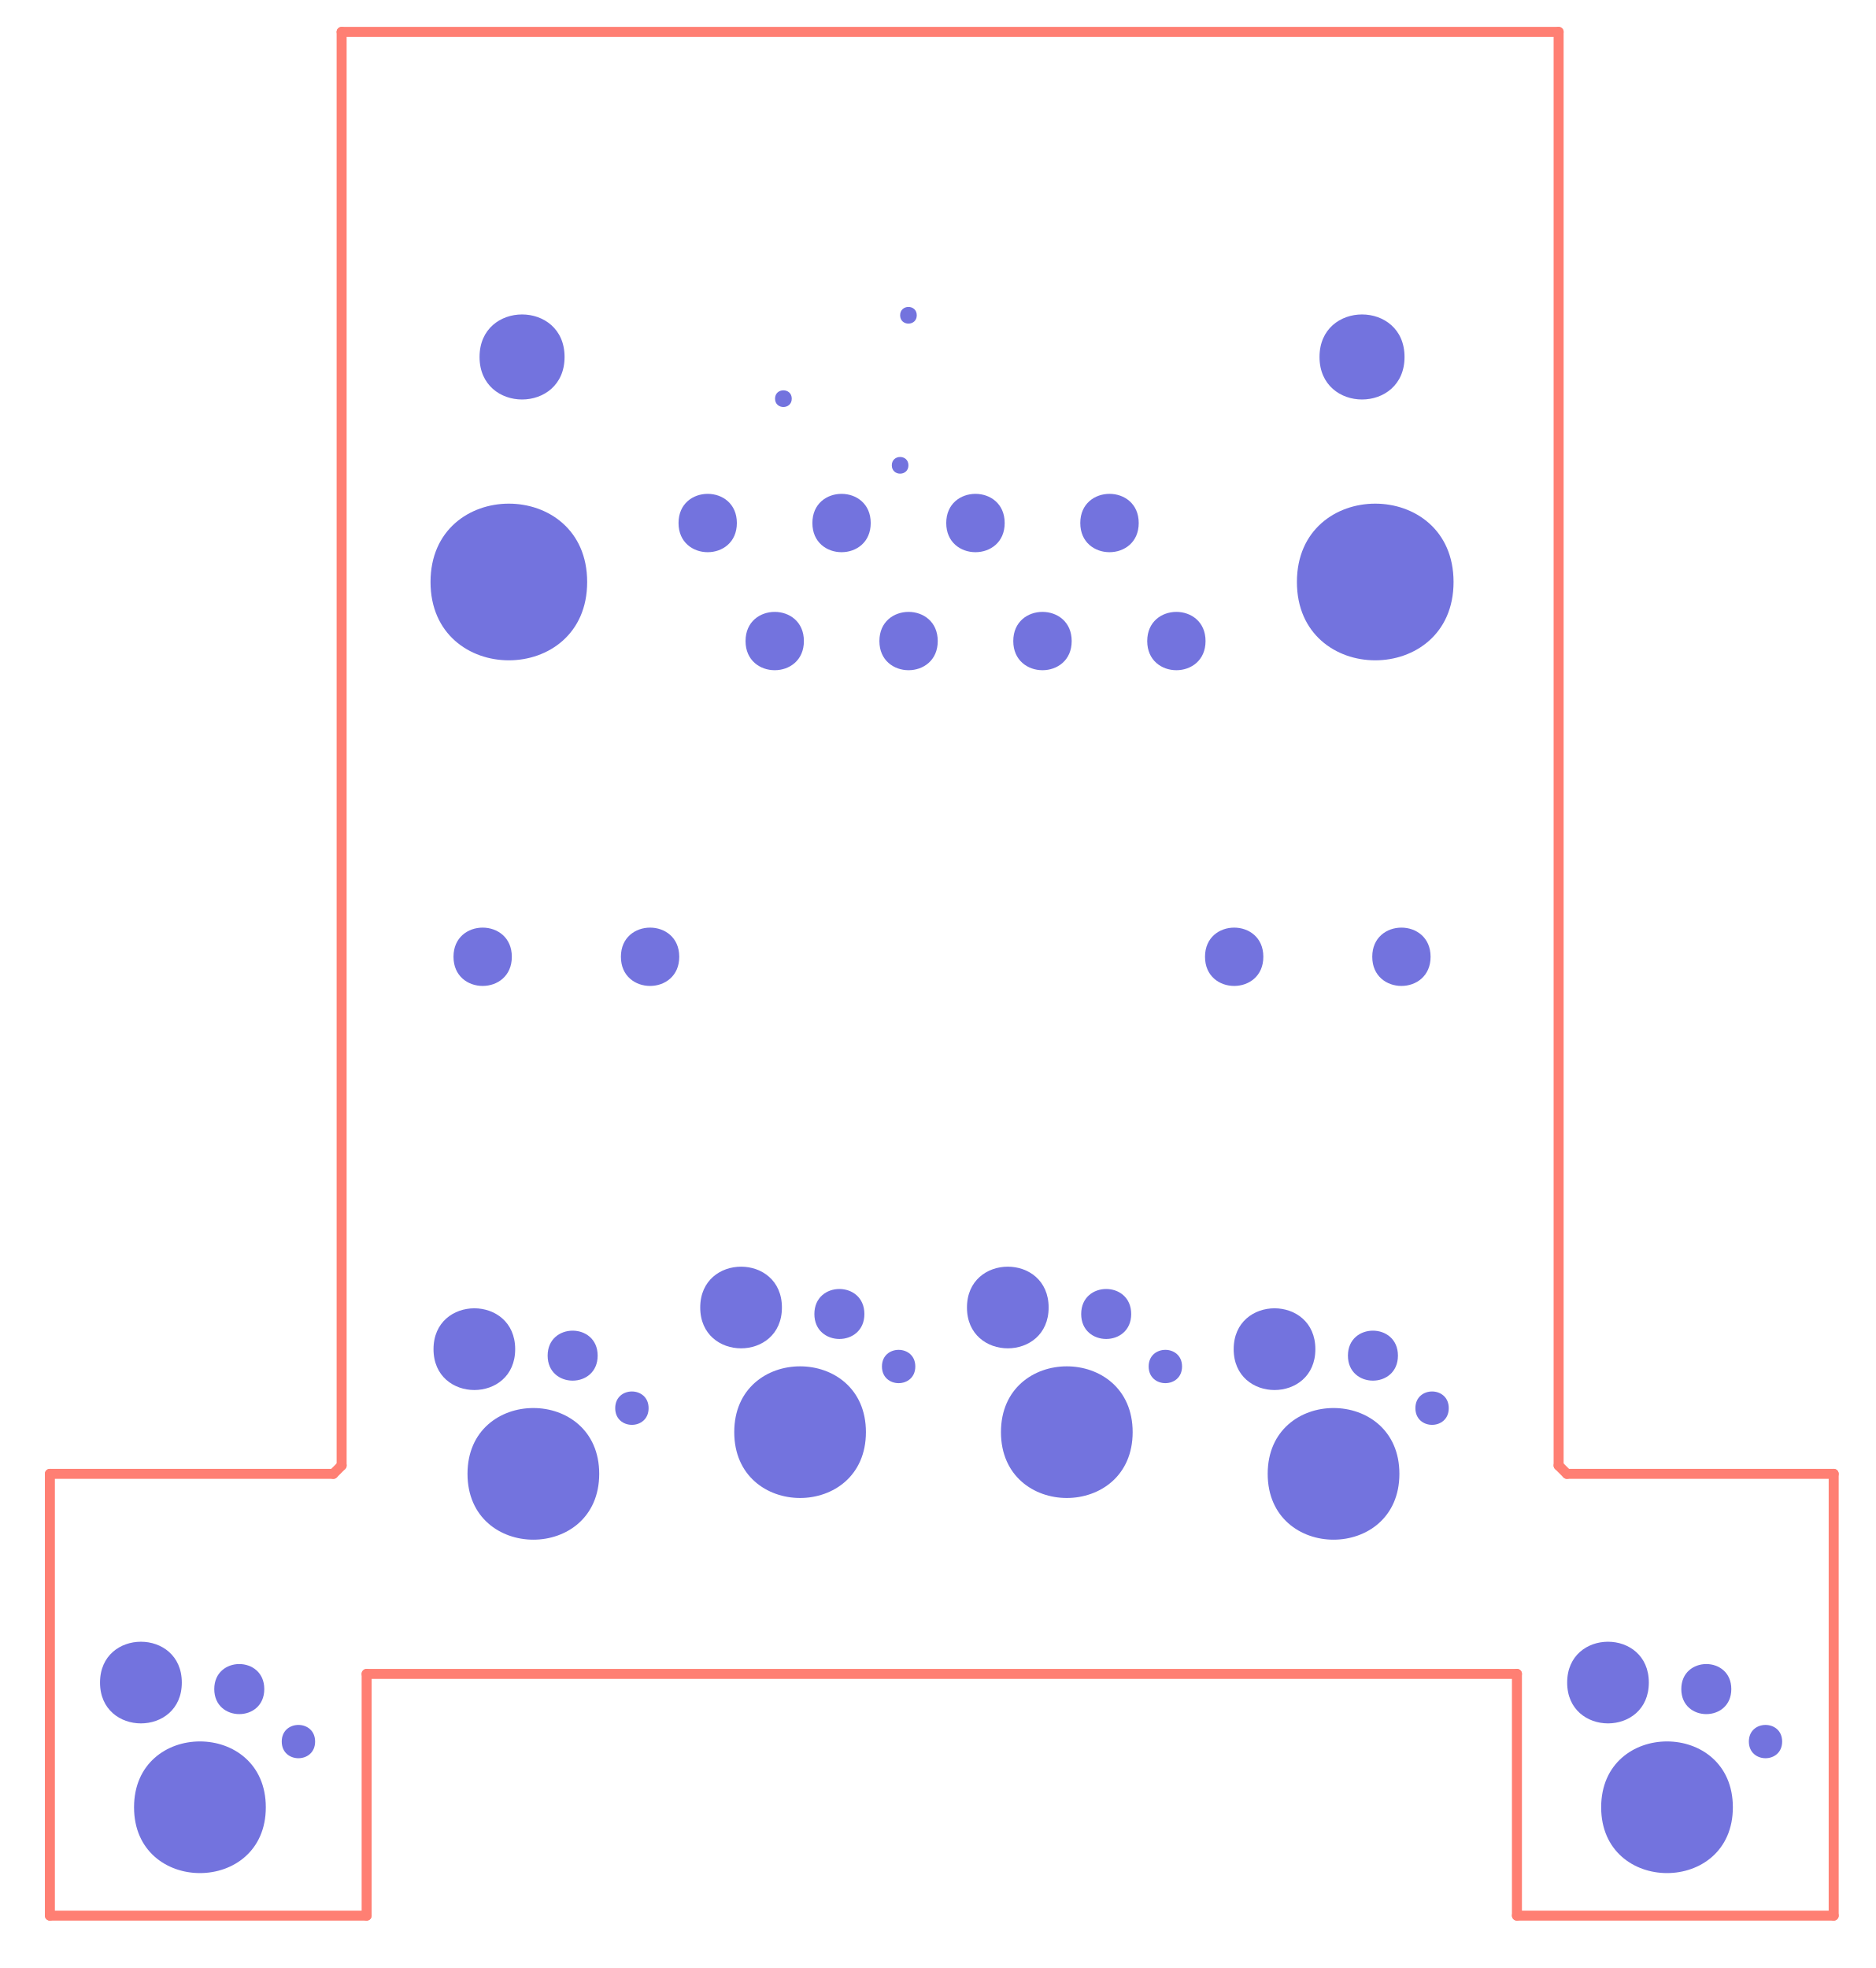
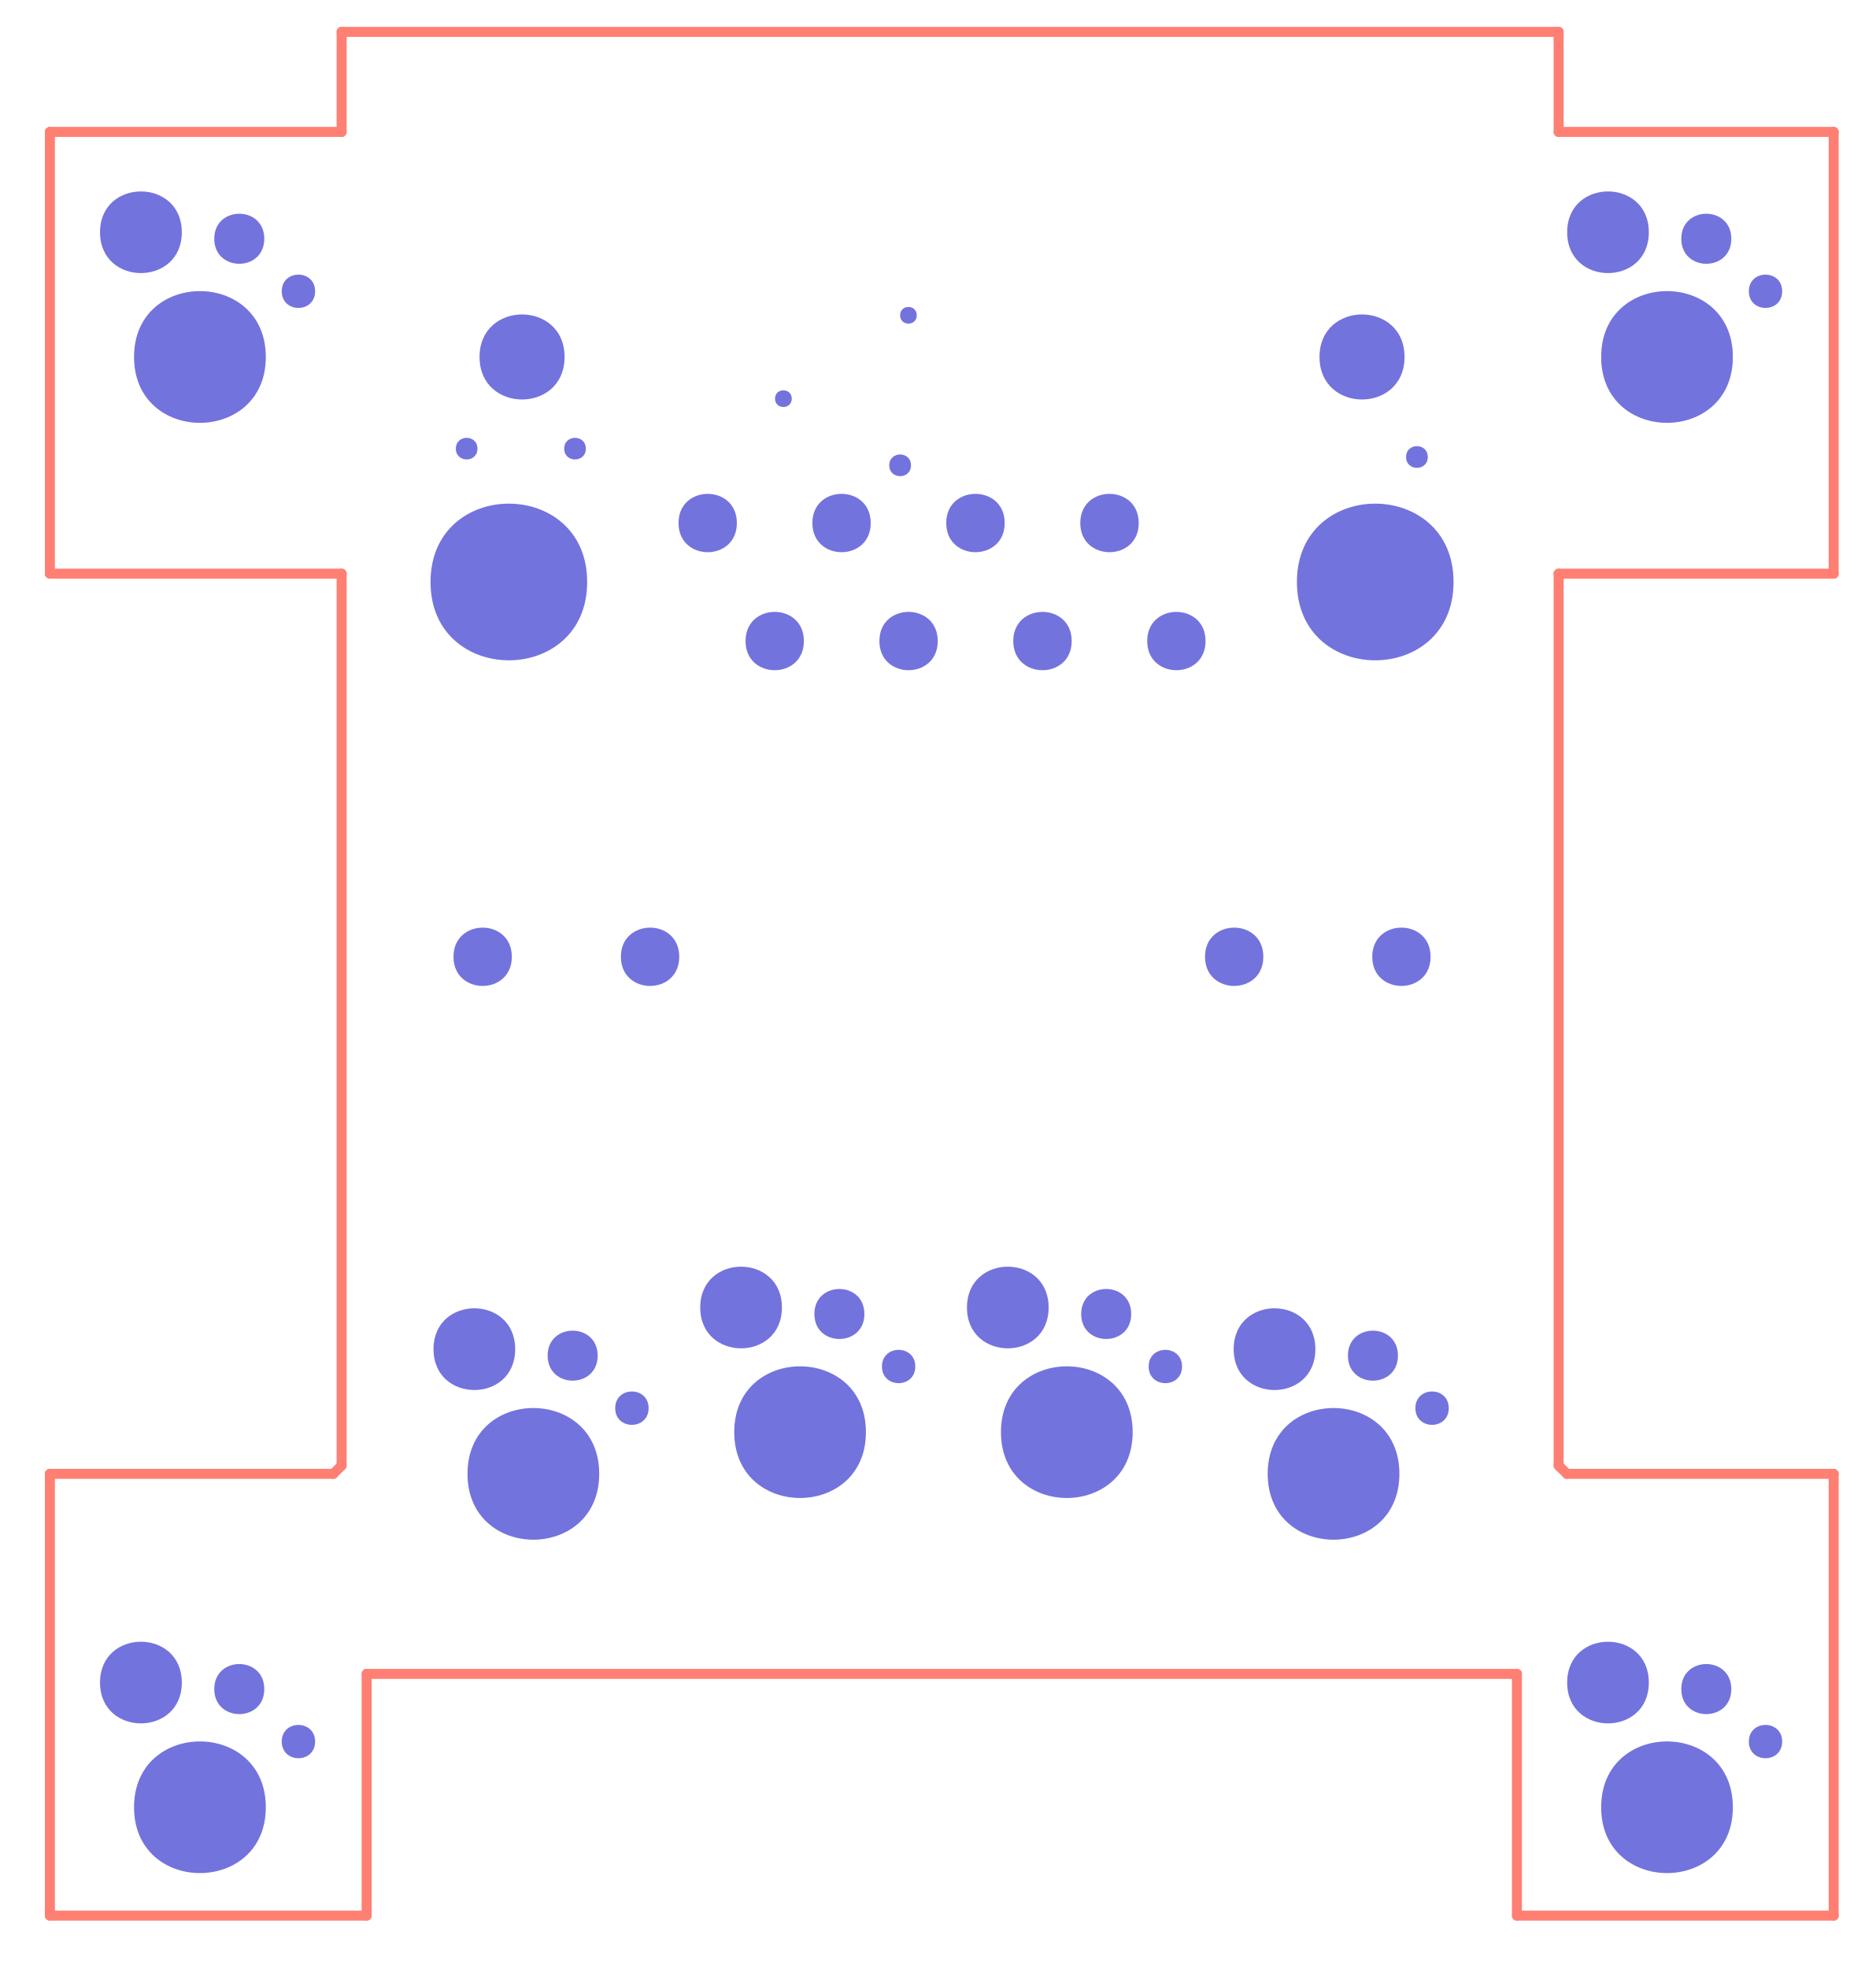
<svg xmlns="http://www.w3.org/2000/svg" width="81pt" height="85pt" viewBox="0 0 81 85" version="1.1">
  <g id="surface1">
    <path style="fill:none;stroke-width:0.006;stroke-linecap:round;stroke-linejoin:miter;stroke:rgb(100%,49.804%,45.098%);stroke-opacity:1;stroke-miterlimit:10;" d="M 1.015 1.265 L 0.285 1.265 " transform="matrix(72,0,0,-72,-5.7654,92.4574)" />
-     <path style="fill:none;stroke-width:0.006;stroke-linecap:round;stroke-linejoin:miter;stroke:rgb(100%,49.804%,45.098%);stroke-opacity:1;stroke-miterlimit:10;" d="M 0.28 0.4 L 0.285 0.405 " transform="matrix(72,0,0,-72,-5.7654,92.4574)" />
-     <path style="fill:none;stroke-width:0.006;stroke-linecap:round;stroke-linejoin:miter;stroke:rgb(100%,49.804%,45.098%);stroke-opacity:1;stroke-miterlimit:10;" d="M 0.285 0.405 L 0.285 1.265 " transform="matrix(72,0,0,-72,-5.7654,92.4574)" />
-     <path style="fill:none;stroke-width:0.006;stroke-linecap:round;stroke-linejoin:miter;stroke:rgb(100%,49.804%,45.098%);stroke-opacity:1;stroke-miterlimit:10;" d="M 0.99 0.28 L 0.3 0.28 " transform="matrix(72,0,0,-72,-5.7654,92.4574)" />
-     <path style="fill:none;stroke-width:0.006;stroke-linecap:round;stroke-linejoin:miter;stroke:rgb(100%,49.804%,45.098%);stroke-opacity:1;stroke-miterlimit:10;" d="M 1.015 1.265 L 1.015 0.405 " transform="matrix(72,0,0,-72,-5.7654,92.4574)" />
+     <path style="fill:none;stroke-width:0.006;stroke-linecap:round;stroke-linejoin:miter;stroke:rgb(100%,49.804%,45.098%);stroke-opacity:1;stroke-miterlimit:10;" d="M 1.015 1.265 L 1.015 1.205 " transform="matrix(72,0,0,-72,-5.7654,92.4574)" />
+     <path style="fill:none;stroke-width:0.006;stroke-linecap:round;stroke-linejoin:miter;stroke:rgb(100%,49.804%,45.098%);stroke-opacity:1;stroke-miterlimit:10;" d="M 1.015 1.205 L 1.18 1.205 " transform="matrix(72,0,0,-72,-5.7654,92.4574)" />
    <path style="fill:none;stroke-width:0.006;stroke-linecap:round;stroke-linejoin:miter;stroke:rgb(100%,49.804%,45.098%);stroke-opacity:1;stroke-miterlimit:10;" d="M 1.015 0.405 L 1.02 0.4 " transform="matrix(72,0,0,-72,-5.7654,92.4574)" />
    <path style="fill:none;stroke-width:0.006;stroke-linecap:round;stroke-linejoin:miter;stroke:rgb(100%,49.804%,45.098%);stroke-opacity:1;stroke-miterlimit:10;" d="M 1.02 0.4 L 1.18 0.4 " transform="matrix(72,0,0,-72,-5.7654,92.4574)" />
    <path style="fill:none;stroke-width:0.006;stroke-linecap:round;stroke-linejoin:miter;stroke:rgb(100%,49.804%,45.098%);stroke-opacity:1;stroke-miterlimit:10;" d="M 1.18 0.4 L 1.18 0.135 " transform="matrix(72,0,0,-72,-5.7654,92.4574)" />
-     <path style="fill:none;stroke-width:0.006;stroke-linecap:round;stroke-linejoin:miter;stroke:rgb(100%,49.804%,45.098%);stroke-opacity:1;stroke-miterlimit:10;" d="M 0.99 0.135 L 0.99 0.28 " transform="matrix(72,0,0,-72,-5.7654,92.4574)" />
+     <path style="fill:none;stroke-width:0.006;stroke-linecap:round;stroke-linejoin:miter;stroke:rgb(100%,49.804%,45.098%);stroke-opacity:1;stroke-miterlimit:10;" d="M 1.015 0.405 L 1.015 0.94 " transform="matrix(72,0,0,-72,-5.7654,92.4574)" />
+     <path style="fill:none;stroke-width:0.006;stroke-linecap:round;stroke-linejoin:miter;stroke:rgb(100%,49.804%,45.098%);stroke-opacity:1;stroke-miterlimit:10;" d="M 1.18 1.205 L 1.18 0.94 " transform="matrix(72,0,0,-72,-5.7654,92.4574)" />
+     <path style="fill:none;stroke-width:0.006;stroke-linecap:round;stroke-linejoin:miter;stroke:rgb(100%,49.804%,45.098%);stroke-opacity:1;stroke-miterlimit:10;" d="M 1.18 0.94 L 1.015 0.94 " transform="matrix(72,0,0,-72,-5.7654,92.4574)" />
+     <path style="fill:none;stroke-width:0.006;stroke-linecap:round;stroke-linejoin:miter;stroke:rgb(100%,49.804%,45.098%);stroke-opacity:1;stroke-miterlimit:10;" d="M 1.18 0.135 L 0.99 0.135 " transform="matrix(72,0,0,-72,-5.7654,92.4574)" />
+     <path style="fill:none;stroke-width:0.006;stroke-linecap:round;stroke-linejoin:miter;stroke:rgb(100%,49.804%,45.098%);stroke-opacity:1;stroke-miterlimit:10;" d="M 0.28 0.4 L 0.285 0.405 " transform="matrix(72,0,0,-72,-5.7654,92.4574)" />
    <path style="fill:none;stroke-width:0.006;stroke-linecap:round;stroke-linejoin:miter;stroke:rgb(100%,49.804%,45.098%);stroke-opacity:1;stroke-miterlimit:10;" d="M 0.28 0.4 L 0.11 0.4 " transform="matrix(72,0,0,-72,-5.7654,92.4574)" />
    <path style="fill:none;stroke-width:0.006;stroke-linecap:round;stroke-linejoin:miter;stroke:rgb(100%,49.804%,45.098%);stroke-opacity:1;stroke-miterlimit:10;" d="M 0.11 0.4 L 0.11 0.135 " transform="matrix(72,0,0,-72,-5.7654,92.4574)" />
    <path style="fill:none;stroke-width:0.006;stroke-linecap:round;stroke-linejoin:miter;stroke:rgb(100%,49.804%,45.098%);stroke-opacity:1;stroke-miterlimit:10;" d="M 0.11 0.135 L 0.3 0.135 " transform="matrix(72,0,0,-72,-5.7654,92.4574)" />
-     <path style="fill:none;stroke-width:0.006;stroke-linecap:round;stroke-linejoin:miter;stroke:rgb(100%,49.804%,45.098%);stroke-opacity:1;stroke-miterlimit:10;" d="M 1.18 0.135 L 0.99 0.135 " transform="matrix(72,0,0,-72,-5.7654,92.4574)" />
    <path style="fill:none;stroke-width:0.006;stroke-linecap:round;stroke-linejoin:miter;stroke:rgb(100%,49.804%,45.098%);stroke-opacity:1;stroke-miterlimit:10;" d="M 0.3 0.135 L 0.3 0.28 " transform="matrix(72,0,0,-72,-5.7654,92.4574)" />
+     <path style="fill:none;stroke-width:0.006;stroke-linecap:round;stroke-linejoin:miter;stroke:rgb(100%,49.804%,45.098%);stroke-opacity:1;stroke-miterlimit:10;" d="M 0.99 0.135 L 0.99 0.28 " transform="matrix(72,0,0,-72,-5.7654,92.4574)" />
+     <path style="fill:none;stroke-width:0.006;stroke-linecap:round;stroke-linejoin:miter;stroke:rgb(100%,49.804%,45.098%);stroke-opacity:1;stroke-miterlimit:10;" d="M 0.99 0.28 L 0.3 0.28 " transform="matrix(72,0,0,-72,-5.7654,92.4574)" />
+     <path style="fill:none;stroke-width:0.006;stroke-linecap:round;stroke-linejoin:miter;stroke:rgb(100%,49.804%,45.098%);stroke-opacity:1;stroke-miterlimit:10;" d="M 0.285 1.265 L 0.285 1.205 " transform="matrix(72,0,0,-72,-5.7654,92.4574)" />
+     <path style="fill:none;stroke-width:0.006;stroke-linecap:round;stroke-linejoin:miter;stroke:rgb(100%,49.804%,45.098%);stroke-opacity:1;stroke-miterlimit:10;" d="M 0.11 1.205 L 0.11 0.94 " transform="matrix(72,0,0,-72,-5.7654,92.4574)" />
+     <path style="fill:none;stroke-width:0.006;stroke-linecap:round;stroke-linejoin:miter;stroke:rgb(100%,49.804%,45.098%);stroke-opacity:1;stroke-miterlimit:10;" d="M 0.11 0.94 L 0.285 0.94 " transform="matrix(72,0,0,-72,-5.7654,92.4574)" />
+     <path style="fill:none;stroke-width:0.006;stroke-linecap:round;stroke-linejoin:miter;stroke:rgb(100%,49.804%,45.098%);stroke-opacity:1;stroke-miterlimit:10;" d="M 0.285 0.94 L 0.285 0.405 " transform="matrix(72,0,0,-72,-5.7654,92.4574)" />
+     <path style="fill:none;stroke-width:0.006;stroke-linecap:round;stroke-linejoin:miter;stroke:rgb(100%,49.804%,45.098%);stroke-opacity:1;stroke-miterlimit:10;" d="M 0.11 1.205 L 0.285 1.205 " transform="matrix(72,0,0,-72,-5.7654,92.4574)" />
    <path style=" stroke:none;fill-rule:evenodd;fill:rgb(45.098%,45.098%,87.059%);fill-opacity:1;" d="M 34.195 17.219 C 34.195 16.738 33.473 16.738 33.473 17.219 C 33.473 17.699 34.195 17.699 34.195 17.219 " />
-     <path style=" stroke:none;fill-rule:evenodd;fill:rgb(45.098%,45.098%,87.059%);fill-opacity:1;" d="M 39.234 20.098 C 39.234 19.617 38.516 19.617 38.516 20.098 C 38.516 20.578 39.234 20.578 39.234 20.098 " />
    <path style=" stroke:none;fill-rule:evenodd;fill:rgb(45.098%,45.098%,87.059%);fill-opacity:1;" d="M 39.594 13.617 C 39.594 13.137 38.875 13.137 38.875 13.617 C 38.875 14.098 39.594 14.098 39.594 13.617 " />
+     <path style=" stroke:none;fill-rule:evenodd;fill:rgb(45.098%,45.098%,87.059%);fill-opacity:1;" d="M 20.621 19.379 C 20.621 18.754 19.688 18.754 19.688 19.379 C 19.688 20 20.621 20 20.621 19.379 " />
+     <path style=" stroke:none;fill-rule:evenodd;fill:rgb(45.098%,45.098%,87.059%);fill-opacity:1;" d="M 25.301 19.379 C 25.301 18.754 24.367 18.754 24.367 19.379 C 24.367 20 25.301 20 25.301 19.379 " />
+     <path style=" stroke:none;fill-rule:evenodd;fill:rgb(45.098%,45.098%,87.059%);fill-opacity:1;" d="M 39.344 20.098 C 39.344 19.473 38.406 19.473 38.406 20.098 C 38.406 20.723 39.344 20.723 39.344 20.098 " />
+     <path style=" stroke:none;fill-rule:evenodd;fill:rgb(45.098%,45.098%,87.059%);fill-opacity:1;" d="M 61.664 19.738 C 61.664 19.113 60.727 19.113 60.727 19.738 C 60.727 20.363 61.664 20.363 61.664 19.738 " />
+     <path style=" stroke:none;fill-rule:evenodd;fill:rgb(45.098%,45.098%,87.059%);fill-opacity:1;" d="M 13.609 12.582 C 13.609 11.621 12.168 11.621 12.168 12.582 C 12.168 13.539 13.609 13.539 13.609 12.582 " />
    <path style=" stroke:none;fill-rule:evenodd;fill:rgb(45.098%,45.098%,87.059%);fill-opacity:1;" d="M 13.609 75.219 C 13.609 74.262 12.168 74.262 12.168 75.219 C 12.168 76.18 13.609 76.18 13.609 75.219 " />
    <path style=" stroke:none;fill-rule:evenodd;fill:rgb(45.098%,45.098%,87.059%);fill-opacity:1;" d="M 28.012 60.82 C 28.012 59.859 26.57 59.859 26.57 60.82 C 26.57 61.781 28.012 61.781 28.012 60.82 " />
    <path style=" stroke:none;fill-rule:evenodd;fill:rgb(45.098%,45.098%,87.059%);fill-opacity:1;" d="M 39.531 59.02 C 39.531 58.062 38.09 58.062 38.09 59.02 C 38.09 59.98 39.531 59.98 39.531 59.02 " />
    <path style=" stroke:none;fill-rule:evenodd;fill:rgb(45.098%,45.098%,87.059%);fill-opacity:1;" d="M 51.051 59.02 C 51.051 58.062 49.609 58.062 49.609 59.02 C 49.609 59.98 51.051 59.98 51.051 59.02 " />
    <path style=" stroke:none;fill-rule:evenodd;fill:rgb(45.098%,45.098%,87.059%);fill-opacity:1;" d="M 62.57 60.82 C 62.57 59.859 61.129 59.859 61.129 60.82 C 61.129 61.781 62.57 61.781 62.57 60.82 " />
+     <path style=" stroke:none;fill-rule:evenodd;fill:rgb(45.098%,45.098%,87.059%);fill-opacity:1;" d="M 76.969 12.582 C 76.969 11.621 75.531 11.621 75.531 12.582 C 75.531 13.539 76.969 13.539 76.969 12.582 " />
    <path style=" stroke:none;fill-rule:evenodd;fill:rgb(45.098%,45.098%,87.059%);fill-opacity:1;" d="M 76.969 75.219 C 76.969 74.262 75.531 74.262 75.531 75.219 C 75.531 76.18 76.969 76.18 76.969 75.219 " />
+     <path style=" stroke:none;fill-rule:evenodd;fill:rgb(45.098%,45.098%,87.059%);fill-opacity:1;" d="M 11.414 10.312 C 11.414 8.871 9.254 8.871 9.254 10.312 C 9.254 11.754 11.414 11.754 11.414 10.312 " />
    <path style=" stroke:none;fill-rule:evenodd;fill:rgb(45.098%,45.098%,87.059%);fill-opacity:1;" d="M 11.414 72.953 C 11.414 71.512 9.254 71.512 9.254 72.953 C 9.254 74.395 11.414 74.395 11.414 72.953 " />
    <path style=" stroke:none;fill-rule:evenodd;fill:rgb(45.098%,45.098%,87.059%);fill-opacity:1;" d="M 25.812 58.551 C 25.812 57.113 23.652 57.113 23.652 58.551 C 23.652 59.992 25.812 59.992 25.812 58.551 " />
    <path style=" stroke:none;fill-rule:evenodd;fill:rgb(45.098%,45.098%,87.059%);fill-opacity:1;" d="M 37.332 56.754 C 37.332 55.312 35.172 55.312 35.172 56.754 C 35.172 58.191 37.332 58.191 37.332 56.754 " />
    <path style=" stroke:none;fill-rule:evenodd;fill:rgb(45.098%,45.098%,87.059%);fill-opacity:1;" d="M 48.855 56.754 C 48.855 55.312 46.695 55.312 46.695 56.754 C 46.695 58.191 48.855 58.191 48.855 56.754 " />
    <path style=" stroke:none;fill-rule:evenodd;fill:rgb(45.098%,45.098%,87.059%);fill-opacity:1;" d="M 60.375 58.551 C 60.375 57.113 58.215 57.113 58.215 58.551 C 58.215 59.992 60.375 59.992 60.375 58.551 " />
+     <path style=" stroke:none;fill-rule:evenodd;fill:rgb(45.098%,45.098%,87.059%);fill-opacity:1;" d="M 74.773 10.312 C 74.773 8.871 72.613 8.871 72.613 10.312 C 72.613 11.754 74.773 11.754 74.773 10.312 " />
    <path style=" stroke:none;fill-rule:evenodd;fill:rgb(45.098%,45.098%,87.059%);fill-opacity:1;" d="M 74.773 72.953 C 74.773 71.512 72.613 71.512 72.613 72.953 C 72.613 74.395 74.773 74.395 74.773 72.953 " />
    <path style=" stroke:none;fill-rule:evenodd;fill:rgb(45.098%,45.098%,87.059%);fill-opacity:1;" d="M 22.105 41.324 C 22.105 39.645 19.586 39.645 19.586 41.324 C 19.586 43.004 22.105 43.004 22.105 41.324 " />
    <path style=" stroke:none;fill-rule:evenodd;fill:rgb(45.098%,45.098%,87.059%);fill-opacity:1;" d="M 29.336 41.324 C 29.336 39.645 26.816 39.645 26.816 41.324 C 26.816 43.004 29.336 43.004 29.336 41.324 " />
    <path style=" stroke:none;fill-rule:evenodd;fill:rgb(45.098%,45.098%,87.059%);fill-opacity:1;" d="M 31.824 22.59 C 31.824 20.91 29.305 20.91 29.305 22.59 C 29.305 24.27 31.824 24.27 31.824 22.59 " />
    <path style=" stroke:none;fill-rule:evenodd;fill:rgb(45.098%,45.098%,87.059%);fill-opacity:1;" d="M 34.719 27.688 C 34.719 26.008 32.199 26.008 32.199 27.688 C 32.199 29.367 34.719 29.367 34.719 27.688 " />
    <path style=" stroke:none;fill-rule:evenodd;fill:rgb(45.098%,45.098%,87.059%);fill-opacity:1;" d="M 37.605 22.59 C 37.605 20.91 35.086 20.91 35.086 22.59 C 35.086 24.27 37.605 24.27 37.605 22.59 " />
    <path style=" stroke:none;fill-rule:evenodd;fill:rgb(45.098%,45.098%,87.059%);fill-opacity:1;" d="M 40.5 27.688 C 40.5 26.008 37.98 26.008 37.98 27.688 C 37.98 29.367 40.5 29.367 40.5 27.688 " />
    <path style=" stroke:none;fill-rule:evenodd;fill:rgb(45.098%,45.098%,87.059%);fill-opacity:1;" d="M 43.391 22.59 C 43.391 20.91 40.867 20.91 40.867 22.59 C 40.867 24.27 43.391 24.27 43.391 22.59 " />
    <path style=" stroke:none;fill-rule:evenodd;fill:rgb(45.098%,45.098%,87.059%);fill-opacity:1;" d="M 46.285 27.688 C 46.285 26.008 43.762 26.008 43.762 27.688 C 43.762 29.367 46.285 29.367 46.285 27.688 " />
    <path style=" stroke:none;fill-rule:evenodd;fill:rgb(45.098%,45.098%,87.059%);fill-opacity:1;" d="M 49.18 22.59 C 49.18 20.91 46.656 20.91 46.656 22.59 C 46.656 24.27 49.18 24.27 49.18 22.59 " />
    <path style=" stroke:none;fill-rule:evenodd;fill:rgb(45.098%,45.098%,87.059%);fill-opacity:1;" d="M 52.066 27.688 C 52.066 26.008 49.547 26.008 49.547 27.688 C 49.547 29.367 52.066 29.367 52.066 27.688 " />
    <path style=" stroke:none;fill-rule:evenodd;fill:rgb(45.098%,45.098%,87.059%);fill-opacity:1;" d="M 54.562 41.324 C 54.562 39.645 52.043 39.645 52.043 41.324 C 52.043 43.004 54.562 43.004 54.562 41.324 " />
    <path style=" stroke:none;fill-rule:evenodd;fill:rgb(45.098%,45.098%,87.059%);fill-opacity:1;" d="M 61.785 41.324 C 61.785 39.645 59.266 39.645 59.266 41.324 C 59.266 43.004 61.785 43.004 61.785 41.324 " />
+     <path style=" stroke:none;fill-rule:evenodd;fill:rgb(45.098%,45.098%,87.059%);fill-opacity:1;" d="M 7.852 10.031 C 7.852 7.68 4.32 7.68 4.32 10.031 C 4.32 12.383 7.852 12.383 7.852 10.031 " />
    <path style=" stroke:none;fill-rule:evenodd;fill:rgb(45.098%,45.098%,87.059%);fill-opacity:1;" d="M 7.852 72.672 C 7.852 70.32 4.32 70.32 4.32 72.672 C 4.32 75.023 7.852 75.023 7.852 72.672 " />
    <path style=" stroke:none;fill-rule:evenodd;fill:rgb(45.098%,45.098%,87.059%);fill-opacity:1;" d="M 22.25 58.273 C 22.25 55.918 18.723 55.918 18.723 58.273 C 18.723 60.625 22.25 60.625 22.25 58.273 " />
    <path style=" stroke:none;fill-rule:evenodd;fill:rgb(45.098%,45.098%,87.059%);fill-opacity:1;" d="M 33.77 56.473 C 33.77 54.121 30.242 54.121 30.242 56.473 C 30.242 58.824 33.77 58.824 33.77 56.473 " />
    <path style=" stroke:none;fill-rule:evenodd;fill:rgb(45.098%,45.098%,87.059%);fill-opacity:1;" d="M 45.289 56.473 C 45.289 54.121 41.762 54.121 41.762 56.473 C 41.762 58.824 45.289 58.824 45.289 56.473 " />
    <path style=" stroke:none;fill-rule:evenodd;fill:rgb(45.098%,45.098%,87.059%);fill-opacity:1;" d="M 56.809 58.273 C 56.809 55.918 53.281 55.918 53.281 58.273 C 53.281 60.625 56.809 60.625 56.809 58.273 " />
+     <path style=" stroke:none;fill-rule:evenodd;fill:rgb(45.098%,45.098%,87.059%);fill-opacity:1;" d="M 71.211 10.031 C 71.211 7.68 67.684 7.68 67.684 10.031 C 67.684 12.383 71.211 12.383 71.211 10.031 " />
    <path style=" stroke:none;fill-rule:evenodd;fill:rgb(45.098%,45.098%,87.059%);fill-opacity:1;" d="M 71.211 72.672 C 71.211 70.32 67.684 70.32 67.684 72.672 C 67.684 75.023 71.211 75.023 71.211 72.672 " />
    <path style=" stroke:none;fill-rule:evenodd;fill:rgb(45.098%,45.098%,87.059%);fill-opacity:1;" d="M 24.383 15.418 C 24.383 12.969 20.711 12.969 20.711 15.418 C 20.711 17.867 24.383 17.867 24.383 15.418 " />
    <path style=" stroke:none;fill-rule:evenodd;fill:rgb(45.098%,45.098%,87.059%);fill-opacity:1;" d="M 60.66 15.418 C 60.66 12.969 56.988 12.969 56.988 15.418 C 56.988 17.867 60.66 17.867 60.66 15.418 " />
+     <path style=" stroke:none;fill-rule:evenodd;fill:rgb(45.098%,45.098%,87.059%);fill-opacity:1;" d="M 11.48 15.418 C 11.48 11.625 5.789 11.625 5.789 15.418 C 5.789 19.211 11.48 19.211 11.48 15.418 " />
    <path style=" stroke:none;fill-rule:evenodd;fill:rgb(45.098%,45.098%,87.059%);fill-opacity:1;" d="M 11.48 78.059 C 11.48 74.266 5.789 74.266 5.789 78.059 C 5.789 81.848 11.48 81.848 11.48 78.059 " />
    <path style=" stroke:none;fill-rule:evenodd;fill:rgb(45.098%,45.098%,87.059%);fill-opacity:1;" d="M 25.879 63.656 C 25.879 59.867 20.191 59.867 20.191 63.656 C 20.191 67.449 25.879 67.449 25.879 63.656 " />
    <path style=" stroke:none;fill-rule:evenodd;fill:rgb(45.098%,45.098%,87.059%);fill-opacity:1;" d="M 37.398 61.855 C 37.398 58.066 31.711 58.066 31.711 61.855 C 31.711 65.648 37.398 65.648 37.398 61.855 " />
    <path style=" stroke:none;fill-rule:evenodd;fill:rgb(45.098%,45.098%,87.059%);fill-opacity:1;" d="M 48.918 61.855 C 48.918 58.066 43.23 58.066 43.23 61.855 C 43.23 65.648 48.918 65.648 48.918 61.855 " />
    <path style=" stroke:none;fill-rule:evenodd;fill:rgb(45.098%,45.098%,87.059%);fill-opacity:1;" d="M 60.438 63.656 C 60.438 59.867 54.75 59.867 54.75 63.656 C 54.75 67.449 60.438 67.449 60.438 63.656 " />
+     <path style=" stroke:none;fill-rule:evenodd;fill:rgb(45.098%,45.098%,87.059%);fill-opacity:1;" d="M 74.84 15.418 C 74.84 11.625 69.152 11.625 69.152 15.418 C 69.152 19.211 74.84 19.211 74.84 15.418 " />
    <path style=" stroke:none;fill-rule:evenodd;fill:rgb(45.098%,45.098%,87.059%);fill-opacity:1;" d="M 74.84 78.059 C 74.84 74.266 69.152 74.266 69.152 78.059 C 69.152 81.848 74.84 81.848 74.84 78.059 " />
    <path style=" stroke:none;fill-rule:evenodd;fill:rgb(45.098%,45.098%,87.059%);fill-opacity:1;" d="M 25.359 25.137 C 25.359 20.625 18.594 20.625 18.594 25.137 C 18.594 29.648 25.359 29.648 25.359 25.137 " />
    <path style=" stroke:none;fill-rule:evenodd;fill:rgb(45.098%,45.098%,87.059%);fill-opacity:1;" d="M 62.777 25.137 C 62.777 20.625 56.012 20.625 56.012 25.137 C 56.012 29.648 62.777 29.648 62.777 25.137 " />
  </g>
</svg>
